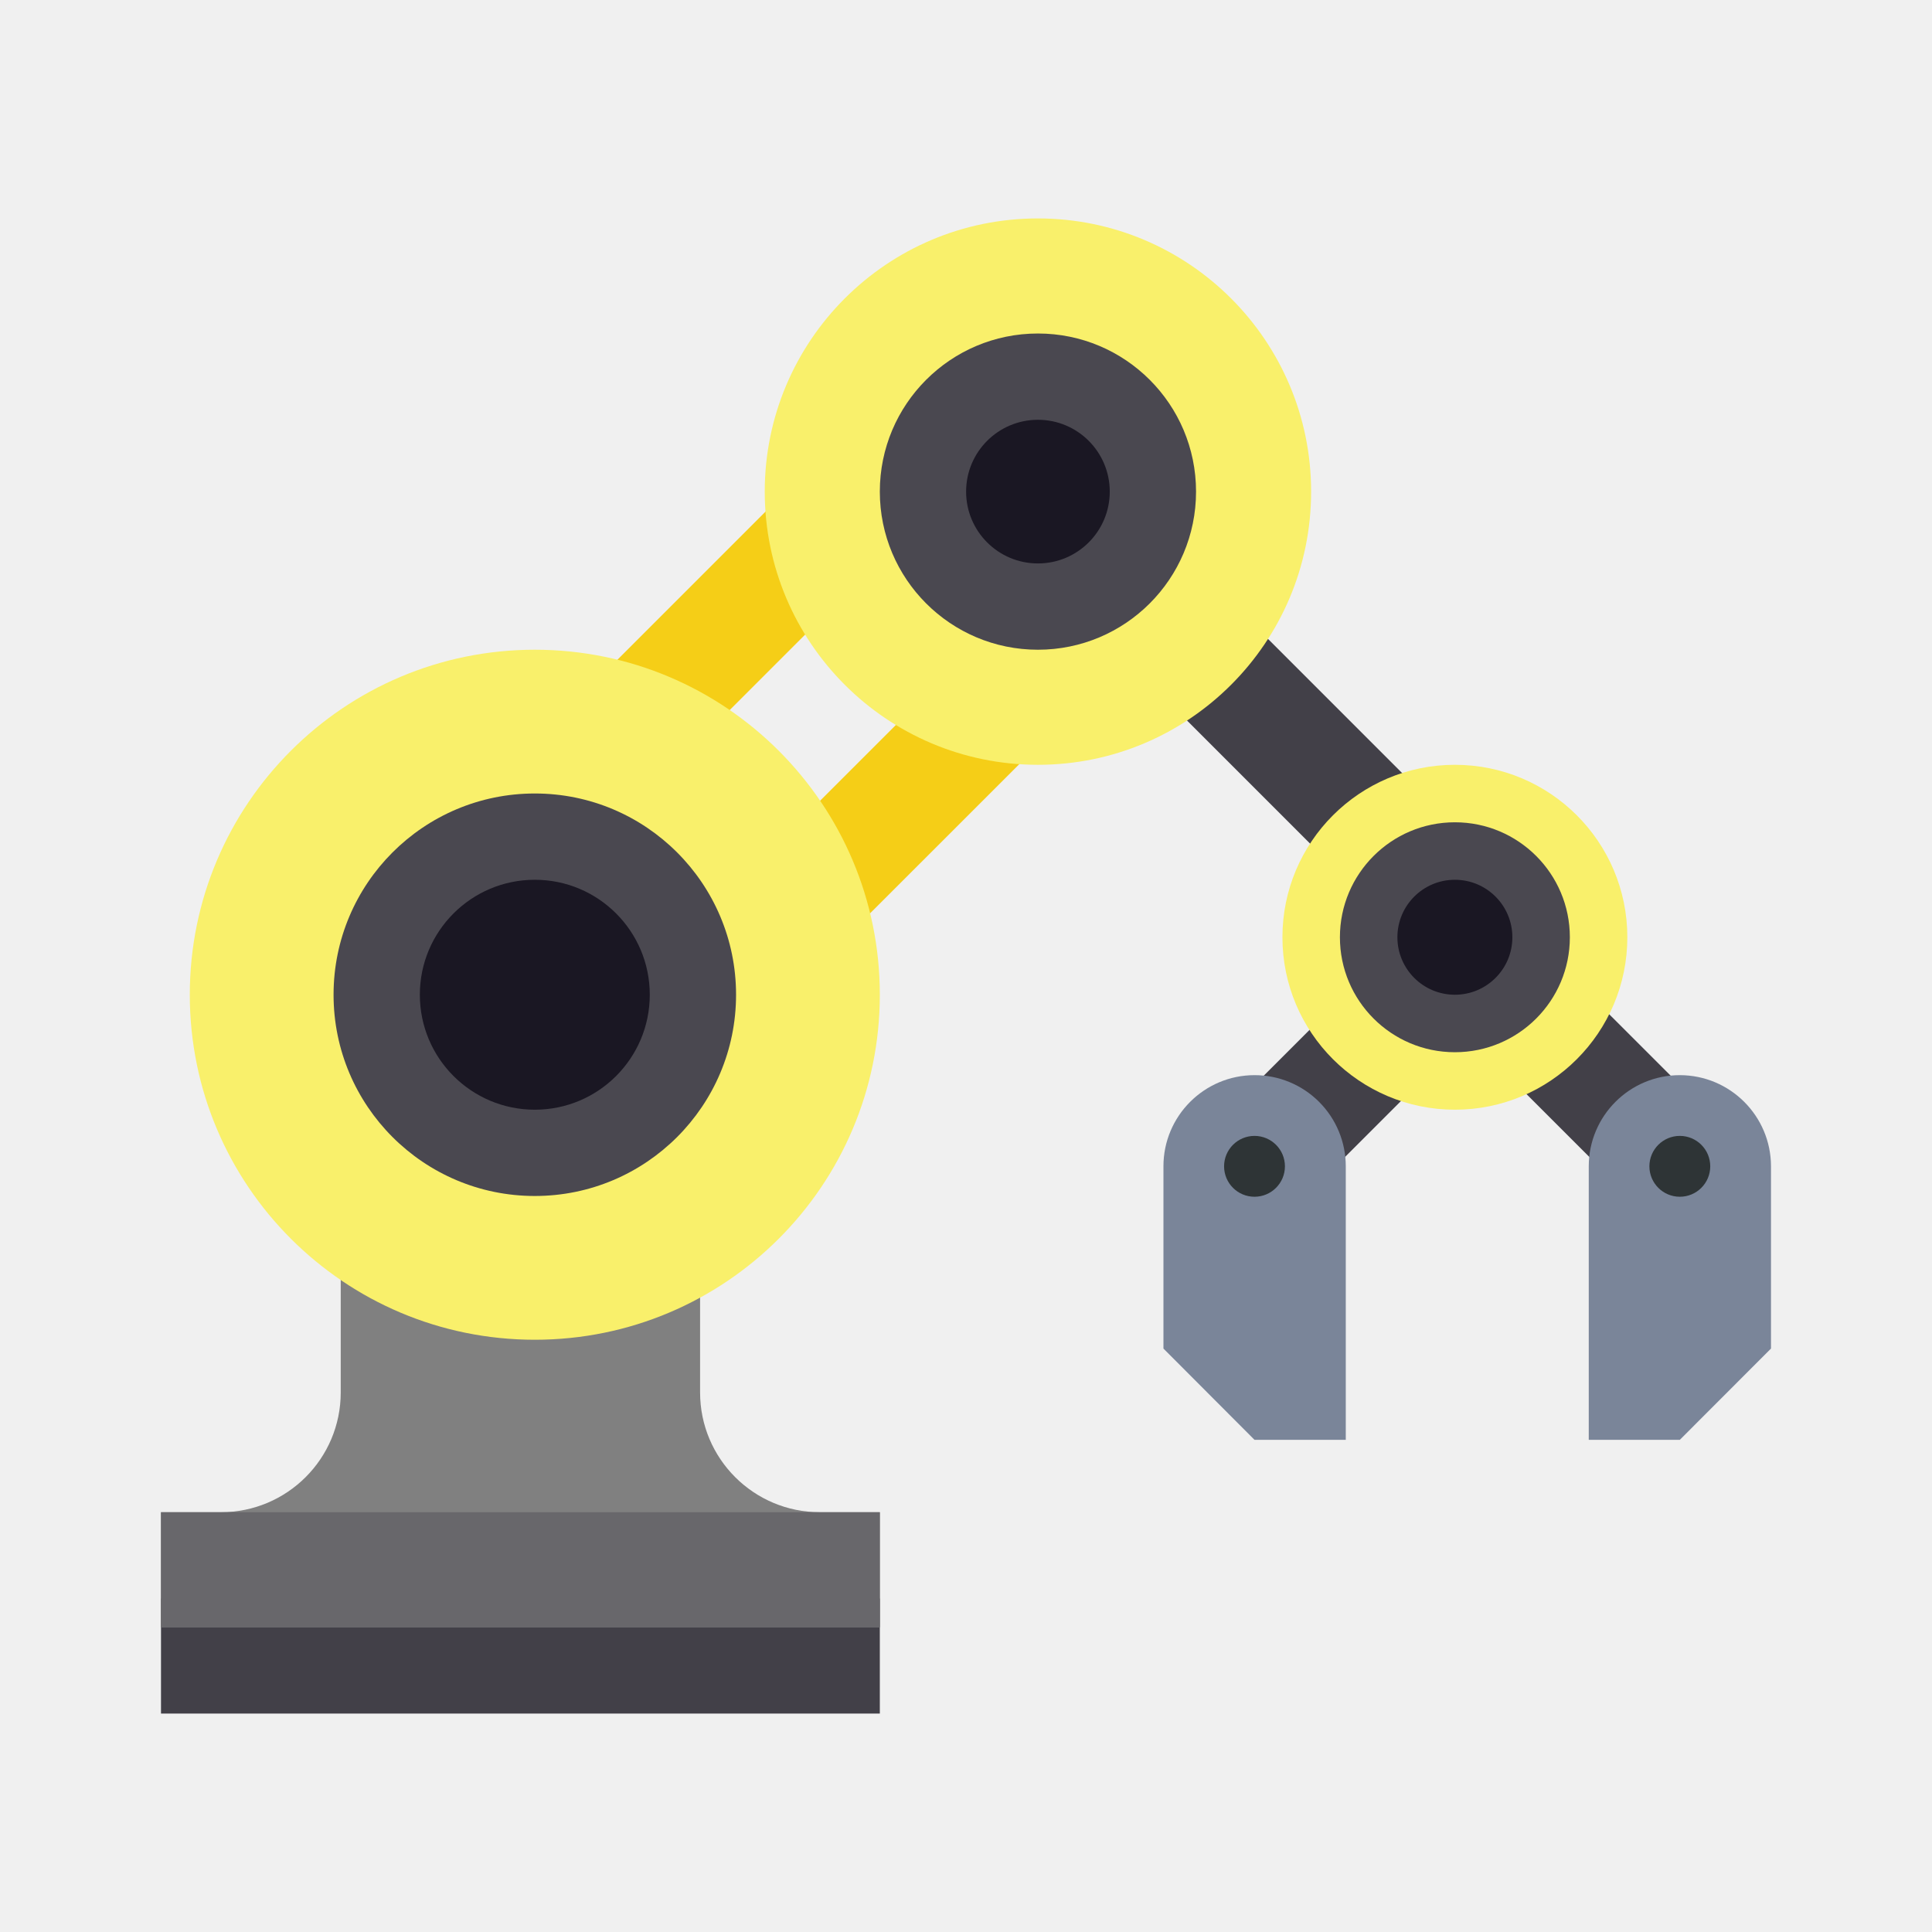
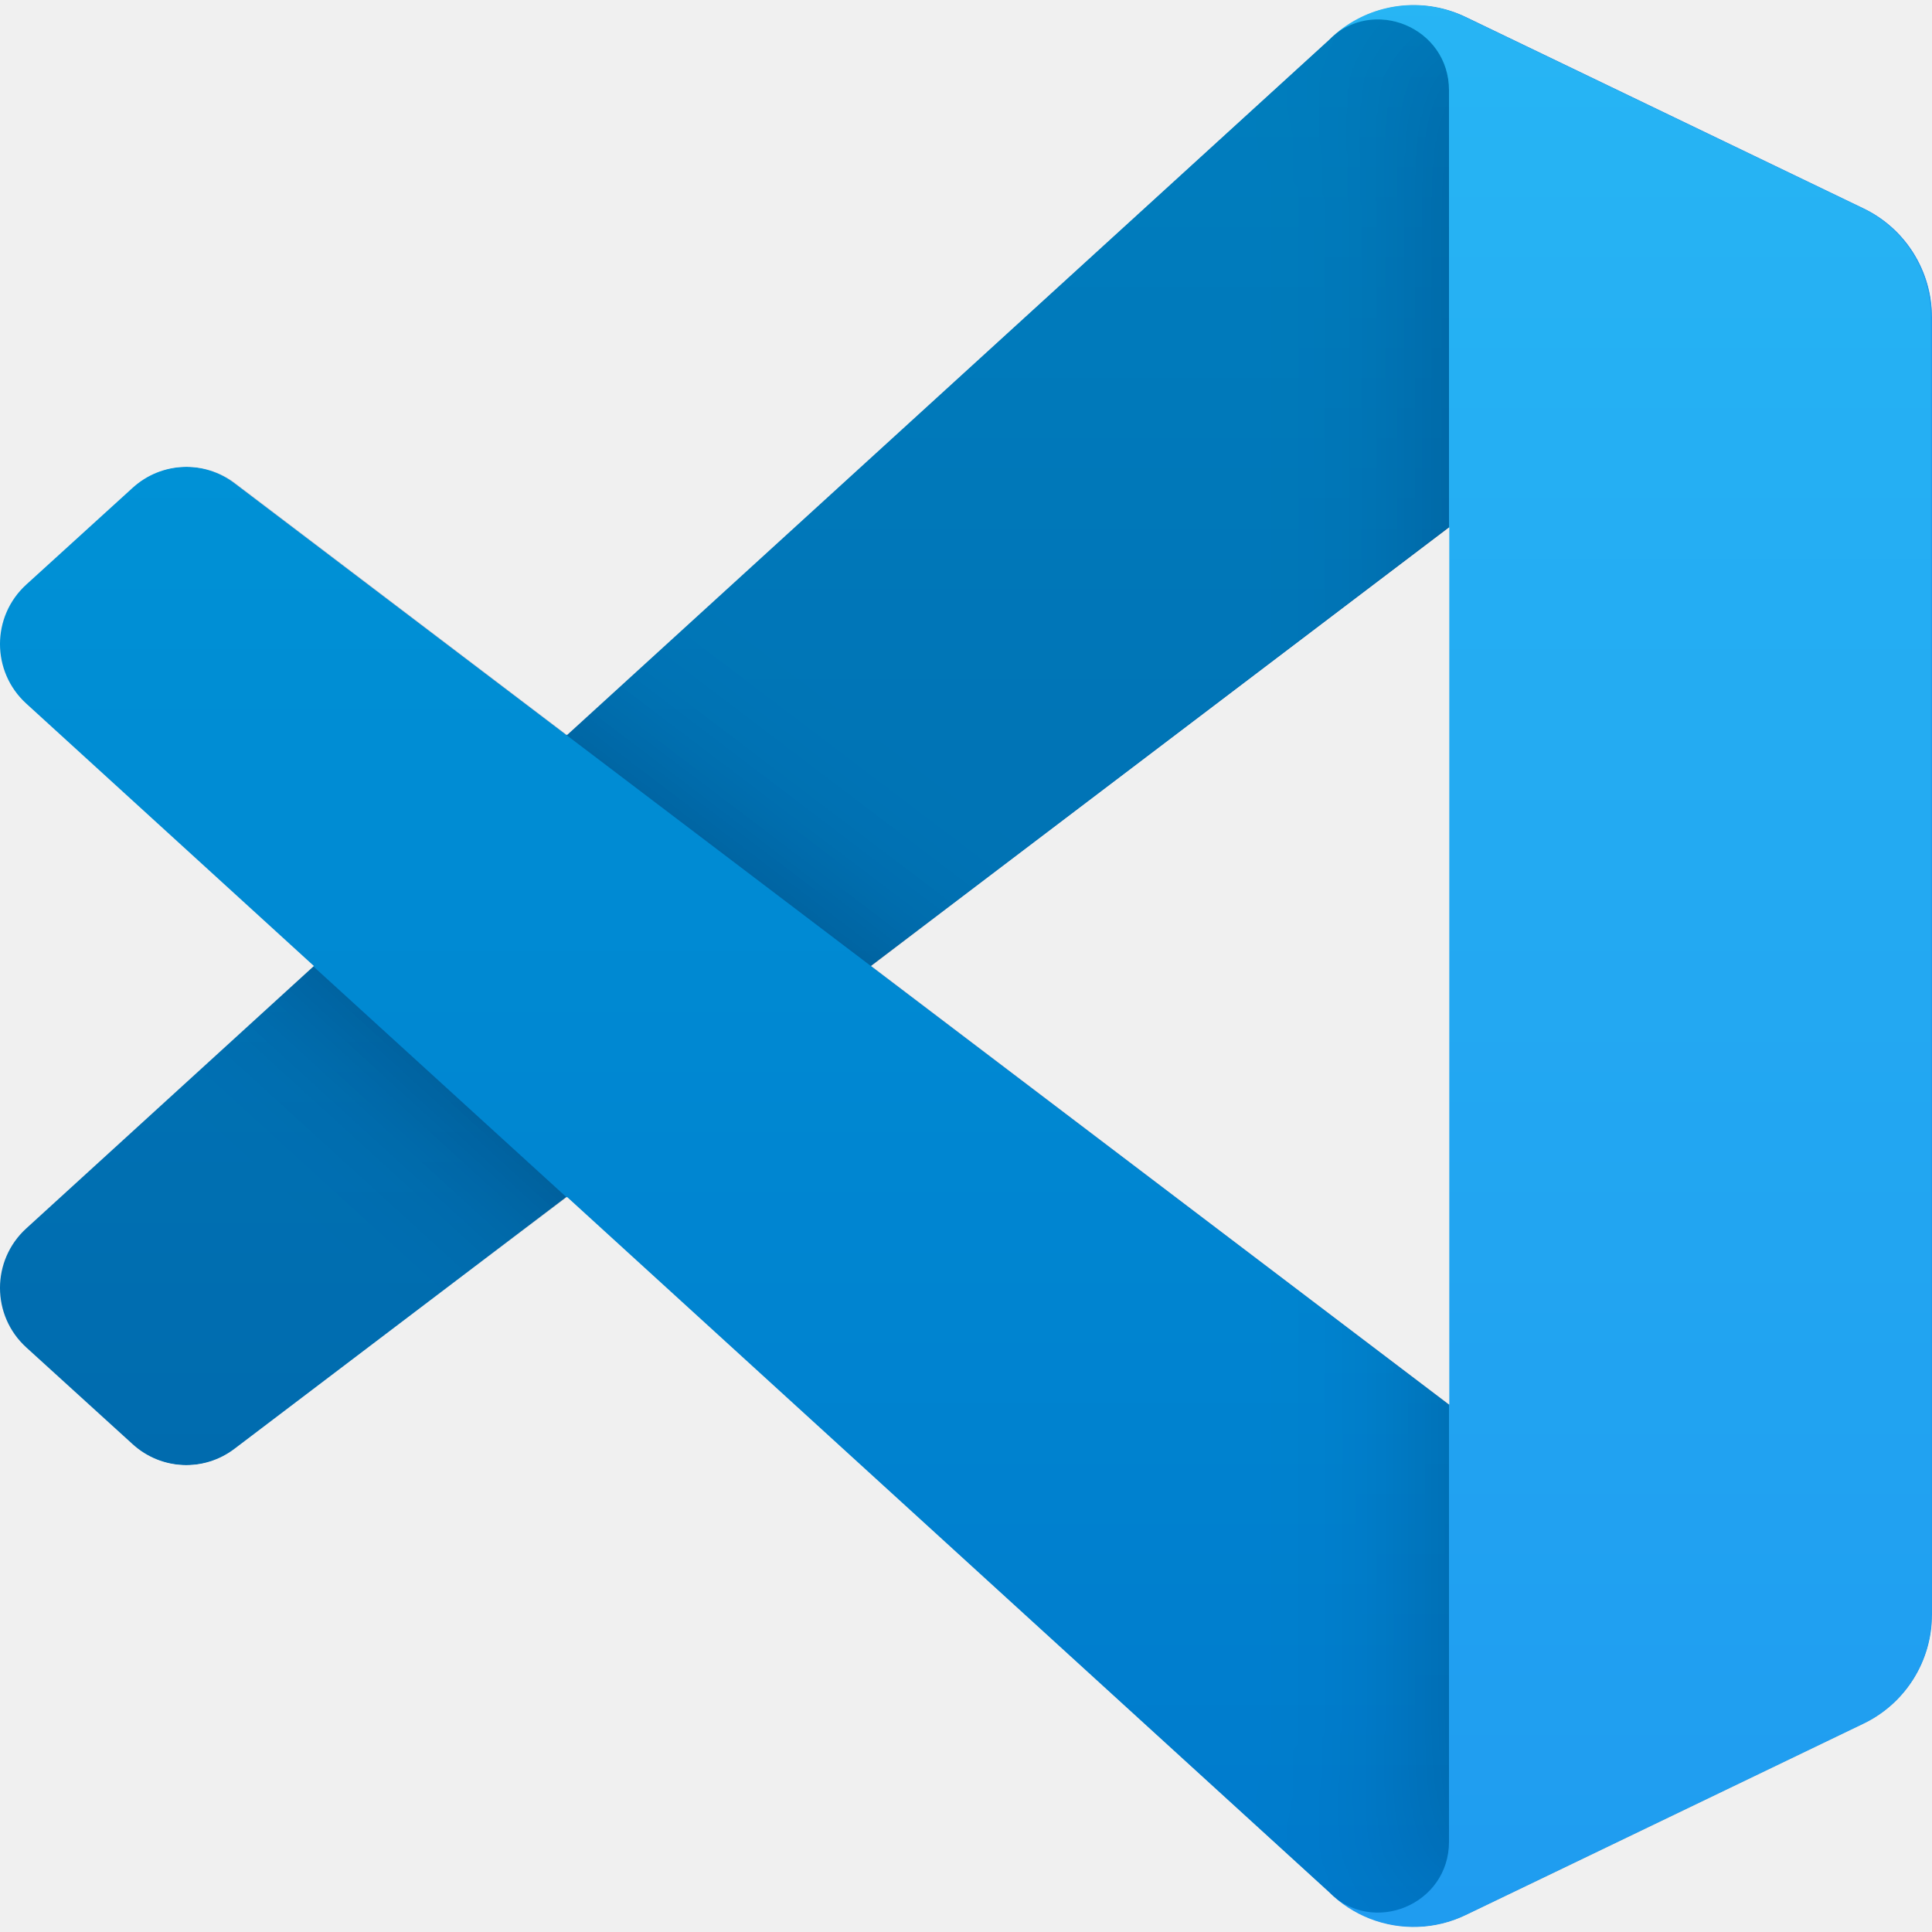
- <svg xmlns="http://www.w3.org/2000/svg" id="svg42" viewBox="0 0 63.499 63.499" version="1.1" height="240" width="240">
-   <defs id="defs46" />
-   <g transform="matrix(3.571519,0,0,3.571519,1.512895,1.51111)" id="g893">
-     <path d="m 8.514,3.14 -5.59,5.591 1.58,1.581 5.592,-5.59 z" fill="none" font-weight="400" overflow="visible" stroke="#f5ce17" stroke-width="1.058" style="font-variant-ligatures:normal;font-variant-position:normal;font-variant-caps:normal;font-variant-numeric:normal;font-variant-alternates:normal;font-feature-settings:normal;text-indent:0;text-decoration:none;text-decoration-line:none;text-decoration-style:solid;text-decoration-color:#000000;text-transform:none;text-orientation:mixed;white-space:normal;shape-padding:0;isolation:auto;mix-blend-mode:normal" id="path2" />
-     <path d="m 1.058,14.287 h 6.615 v 1.059 H 1.058 Z" fill="#424048" id="path4" />
-     <path d="m 2.712,7.981 v 4.41 c 0,0.609 -0.494,1.102 -1.102,1.102 H 1.058 V 14.552 H 7.673 V 13.493 H 7.122 c -0.609,5.53e-4 -1.103,-0.493 -1.103,-1.102 v -4.41 z" fill="#808080" font-weight="400" overflow="visible" style="font-variant-ligatures:normal;font-variant-position:normal;font-variant-caps:normal;font-variant-numeric:normal;font-variant-alternates:normal;font-feature-settings:normal;text-indent:0;text-decoration:none;text-decoration-line:none;text-decoration-style:solid;text-decoration-color:#000000;text-transform:none;text-orientation:mixed;white-space:normal;shape-padding:0;isolation:auto;mix-blend-mode:normal" id="path6" />
-     <path d="m 1.058,13.493 h 6.615 v 1.059 H 1.058 Z" fill="#68676b" id="path8" />
-     <path d="m 10.842,10.588 2.236,-2.236 2.237,2.236" fill="none" stroke="#424048" stroke-width="1.058" id="path10" />
-     <path d="m 15.035,9.471 a 0.84,0.84 0 0 1 0.839,0.839 v 1.677 l -0.839,0.84 H 14.197 V 10.31 c 0,-0.463 0.375,-0.839 0.838,-0.839 z" fill="#7a8599" id="path12" />
-     <path d="m 8.654,3.088 -5.59,5.592 1.58,1.58 5.592,-5.59 z" fill="none" font-weight="400" overflow="visible" style="font-variant-ligatures:normal;font-variant-position:normal;font-variant-caps:normal;font-variant-numeric:normal;font-variant-alternates:normal;font-feature-settings:normal;text-indent:0;text-decoration:none;text-decoration-line:none;text-decoration-style:solid;text-decoration-color:#000000;text-transform:none;text-orientation:mixed;white-space:normal;shape-padding:0;isolation:auto;mix-blend-mode:normal" id="path14" />
-     <circle cx="4.498" cy="8.731" r="3.175" fill="#f9f06b" id="circle16" />
-     <path d="M 13.672,8.632 9.2,4.159" fill="#424048" stroke="#424048" stroke-width="1.058" id="path18" />
-     <circle cx="9.128" cy="4.101" r="2.514" fill="#f9f06b" id="circle20" />
-     <circle cx="12.965" cy="8.202" r="1.587" fill="#f9f06b" id="circle22" />
-     <circle cx="9.128" cy="4.101" r="1.455" fill="#4a4850" id="circle24" />
-     <circle cx="4.498" cy="8.731" r="1.852" fill="#4a4850" id="circle26" />
-     <circle cx="4.498" cy="8.731" r="1.058" fill="#1a1723" id="circle28" />
-     <circle cx="9.128" cy="4.101" r="0.661" fill="#1a1723" id="circle30" />
-     <circle cx="12.965" cy="8.202" r="1.058" fill="#4a4850" id="circle32" />
-     <circle cx="12.965" cy="8.202" r="0.529" fill="#1a1723" id="circle34" />
-     <circle cx="15.035" cy="10.31" r="0.28" fill="#2e3436" id="circle36" />
-     <path d="m 11.121,9.471 a 0.839,0.839 0 0 0 -0.838,0.839 v 1.677 l 0.838,0.84 h 0.84 V 10.31 a 0.839,0.839 0 0 0 -0.84,-0.839 z" fill="#7a8599" id="path38" />
-     <circle transform="scale(-1,1)" cx="-11.121" cy="10.31" r="0.28" fill="#2e3436" id="circle40" />
+ <svg xmlns="http://www.w3.org/2000/svg" viewBox="0 0 100 100" fill="none">
+   <mask id="mask0" mask-type="alpha" maskUnits="userSpaceOnUse" x="0" y="0" width="100" height="100">
+     <path fill-rule="evenodd" clip-rule="evenodd" d="M70.912 99.317C72.487 99.931 74.283 99.891 75.873 99.126L96.461 89.22C98.624 88.179 100 85.989 100 83.587V16.413C100 14.011 98.624 11.822 96.461 10.781L75.873 0.874C73.786 -0.13 71.345 0.116 69.513 1.447C69.252 1.637 69.003 1.849 68.769 2.083L29.355 38.041L12.187 25.01C10.589 23.797 8.354 23.896 6.869 25.246L1.363 30.255C-0.453 31.906 -0.455 34.763 1.359 36.417L16.247 50L1.359 63.583C-0.455 65.237 -0.453 68.094 1.363 69.745L6.869 74.754C8.354 76.104 10.589 76.204 12.187 74.99L29.355 61.959L68.769 97.917C69.392 98.541 70.125 99.01 70.912 99.317ZM75.015 27.299L45.109 50L75.015 72.701V27.299Z" fill="white" />
+   </mask>
+   <g mask="url(#mask0)">
+     <path d="M96.461 10.796L75.857 0.876C73.472 -0.273 70.622 0.212 68.75 2.083L1.299 63.583C-0.516 65.237 -0.514 68.094 1.303 69.745L6.813 74.754C8.298 76.104 10.535 76.204 12.134 74.99L93.361 13.37C96.086 11.303 100 13.246 100 16.667V16.427C100 14.027 98.625 11.838 96.461 10.796Z" fill="#0065A9" />
+     <g filter="url(#filter0_d)">
+       <path d="M96.461 89.204L75.857 99.124C73.472 100.273 70.622 99.788 68.75 97.917L1.299 36.417C-0.516 34.763 -0.514 31.906 1.303 30.255L6.813 25.246C8.298 23.896 10.535 23.796 12.134 25.009L93.361 86.63C96.086 88.697 100 86.754 100 83.333V83.573C100 85.974 98.625 88.162 96.461 89.204Z" fill="#007ACC" />
+     </g>
+     <g filter="url(#filter1_d)">
+       <path d="M75.858 99.126C73.472 100.274 70.622 99.788 68.75 97.917C71.056 100.223 75 98.59 75 95.328V4.672C75 1.41 71.056 -0.223 68.75 2.083C70.622 0.211 73.472 -0.274 75.858 0.874L96.459 10.781C98.623 11.822 100 14.011 100 16.413V83.587C100 85.989 98.623 88.179 96.459 89.22L75.858 99.126Z" fill="#1F9CF0" />
+     </g>
+     <g style="mix-blend-mode:overlay" opacity="0.25">
+       <path fill-rule="evenodd" clip-rule="evenodd" d="M70.851 99.317C72.426 99.931 74.222 99.891 75.812 99.126L96.4 89.22C98.563 88.179 99.939 85.989 99.939 83.587V16.413C99.939 14.011 98.564 11.822 96.4 10.781L75.812 0.874C73.725 -0.13 71.284 0.116 69.453 1.447C69.191 1.637 68.942 1.849 68.708 2.083L29.294 38.041L12.126 25.01C10.528 23.796 8.293 23.896 6.809 25.246L1.302 30.255C-0.513 31.906 -0.515 34.763 1.298 36.417L16.186 50L1.298 63.583C-0.515 65.237 -0.513 68.094 1.302 69.745L6.809 74.754C8.293 76.104 10.528 76.204 12.126 74.99L29.294 61.959L68.708 97.917C69.332 98.54 70.064 99.01 70.851 99.317ZM74.954 27.299L45.048 50L74.954 72.701V27.299Z" fill="url(#paint0_linear)" />
+     </g>
  </g>
+   <defs>
+     <filter id="filter0_d" x="-8.394" y="15.829" width="116.727" height="92.246" filterUnits="userSpaceOnUse" color-interpolation-filters="sRGB">
+       <feFlood flood-opacity="0" result="BackgroundImageFix" />
+       <feColorMatrix in="SourceAlpha" type="matrix" values="0 0 0 0 0 0 0 0 0 0 0 0 0 0 0 0 0 0 127 0" />
+       <feOffset />
+       <feGaussianBlur stdDeviation="4.167" />
+       <feColorMatrix type="matrix" values="0 0 0 0 0 0 0 0 0 0 0 0 0 0 0 0 0 0 0.25 0" />
+       <feBlend mode="overlay" in2="BackgroundImageFix" result="effect1_dropShadow" />
+       <feBlend mode="normal" in="SourceGraphic" in2="effect1_dropShadow" result="shape" />
+     </filter>
+     <filter id="filter1_d" x="60.417" y="-8.076" width="47.917" height="116.151" filterUnits="userSpaceOnUse" color-interpolation-filters="sRGB">
+       <feFlood flood-opacity="0" result="BackgroundImageFix" />
+       <feColorMatrix in="SourceAlpha" type="matrix" values="0 0 0 0 0 0 0 0 0 0 0 0 0 0 0 0 0 0 127 0" />
+       <feOffset />
+       <feGaussianBlur stdDeviation="4.167" />
+       <feColorMatrix type="matrix" values="0 0 0 0 0 0 0 0 0 0 0 0 0 0 0 0 0 0 0.25 0" />
+       <feBlend mode="overlay" in2="BackgroundImageFix" result="effect1_dropShadow" />
+       <feBlend mode="normal" in="SourceGraphic" in2="effect1_dropShadow" result="shape" />
+     </filter>
+     <linearGradient id="paint0_linear" x1="49.939" y1="0.258" x2="49.939" y2="99.742" gradientUnits="userSpaceOnUse">
+       <stop stop-color="white" />
+       <stop offset="1" stop-color="white" stop-opacity="0" />
+     </linearGradient>
+   </defs>
</svg>
